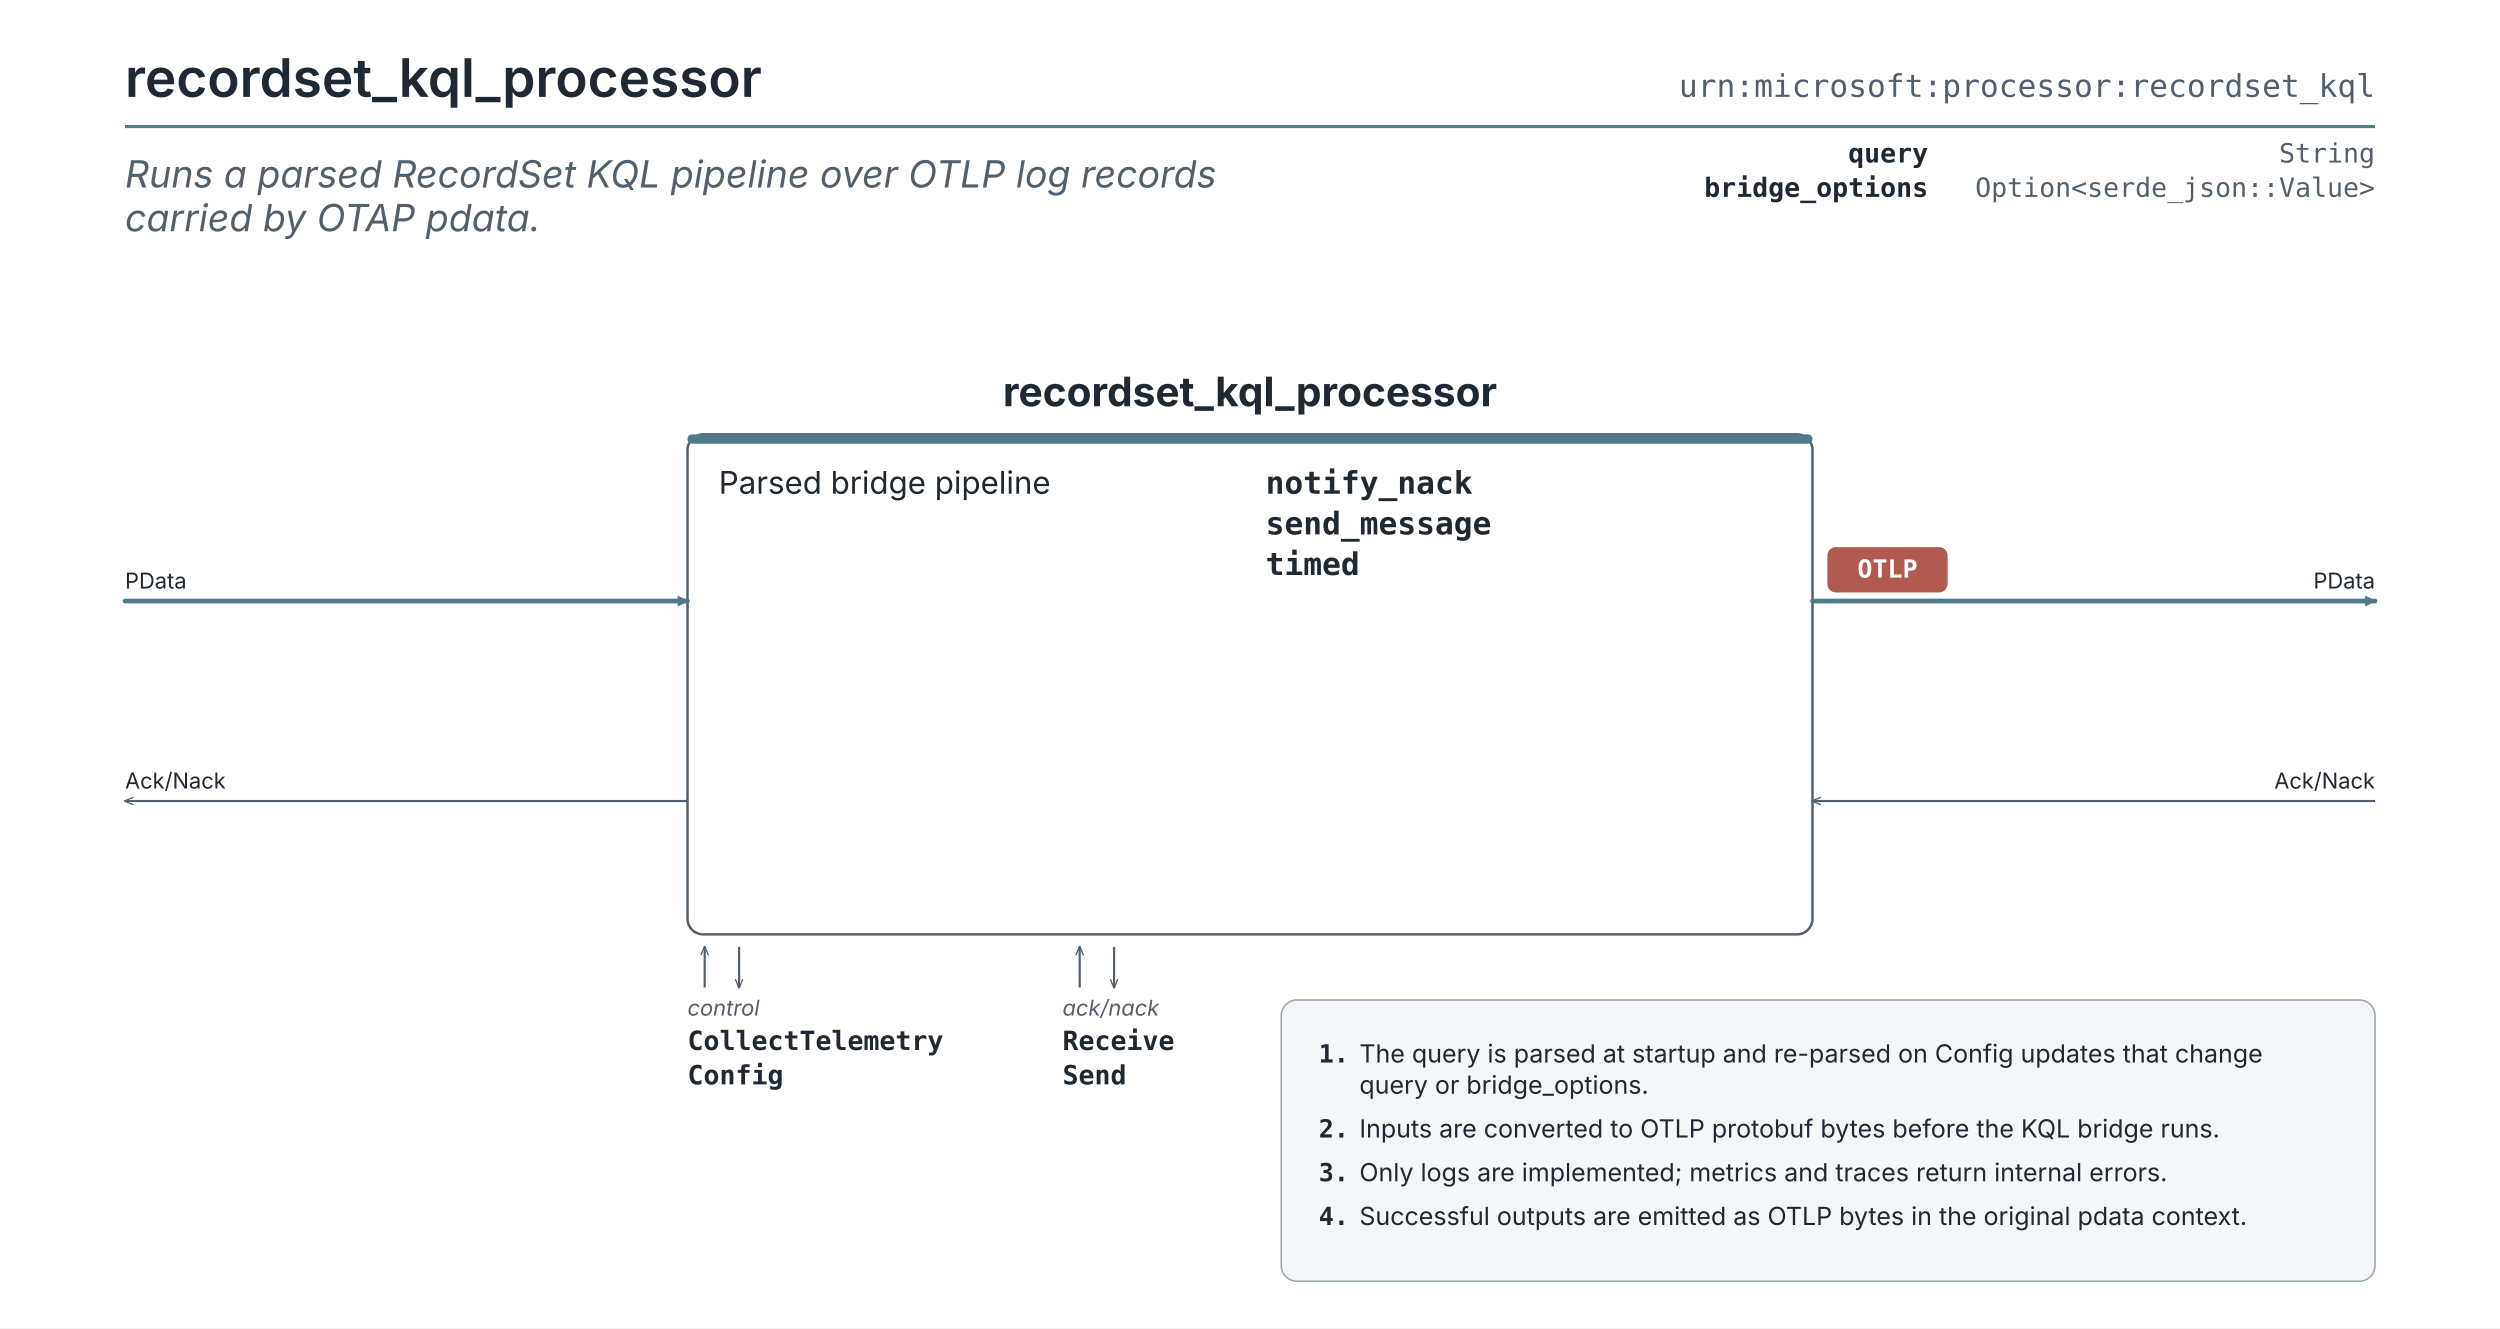
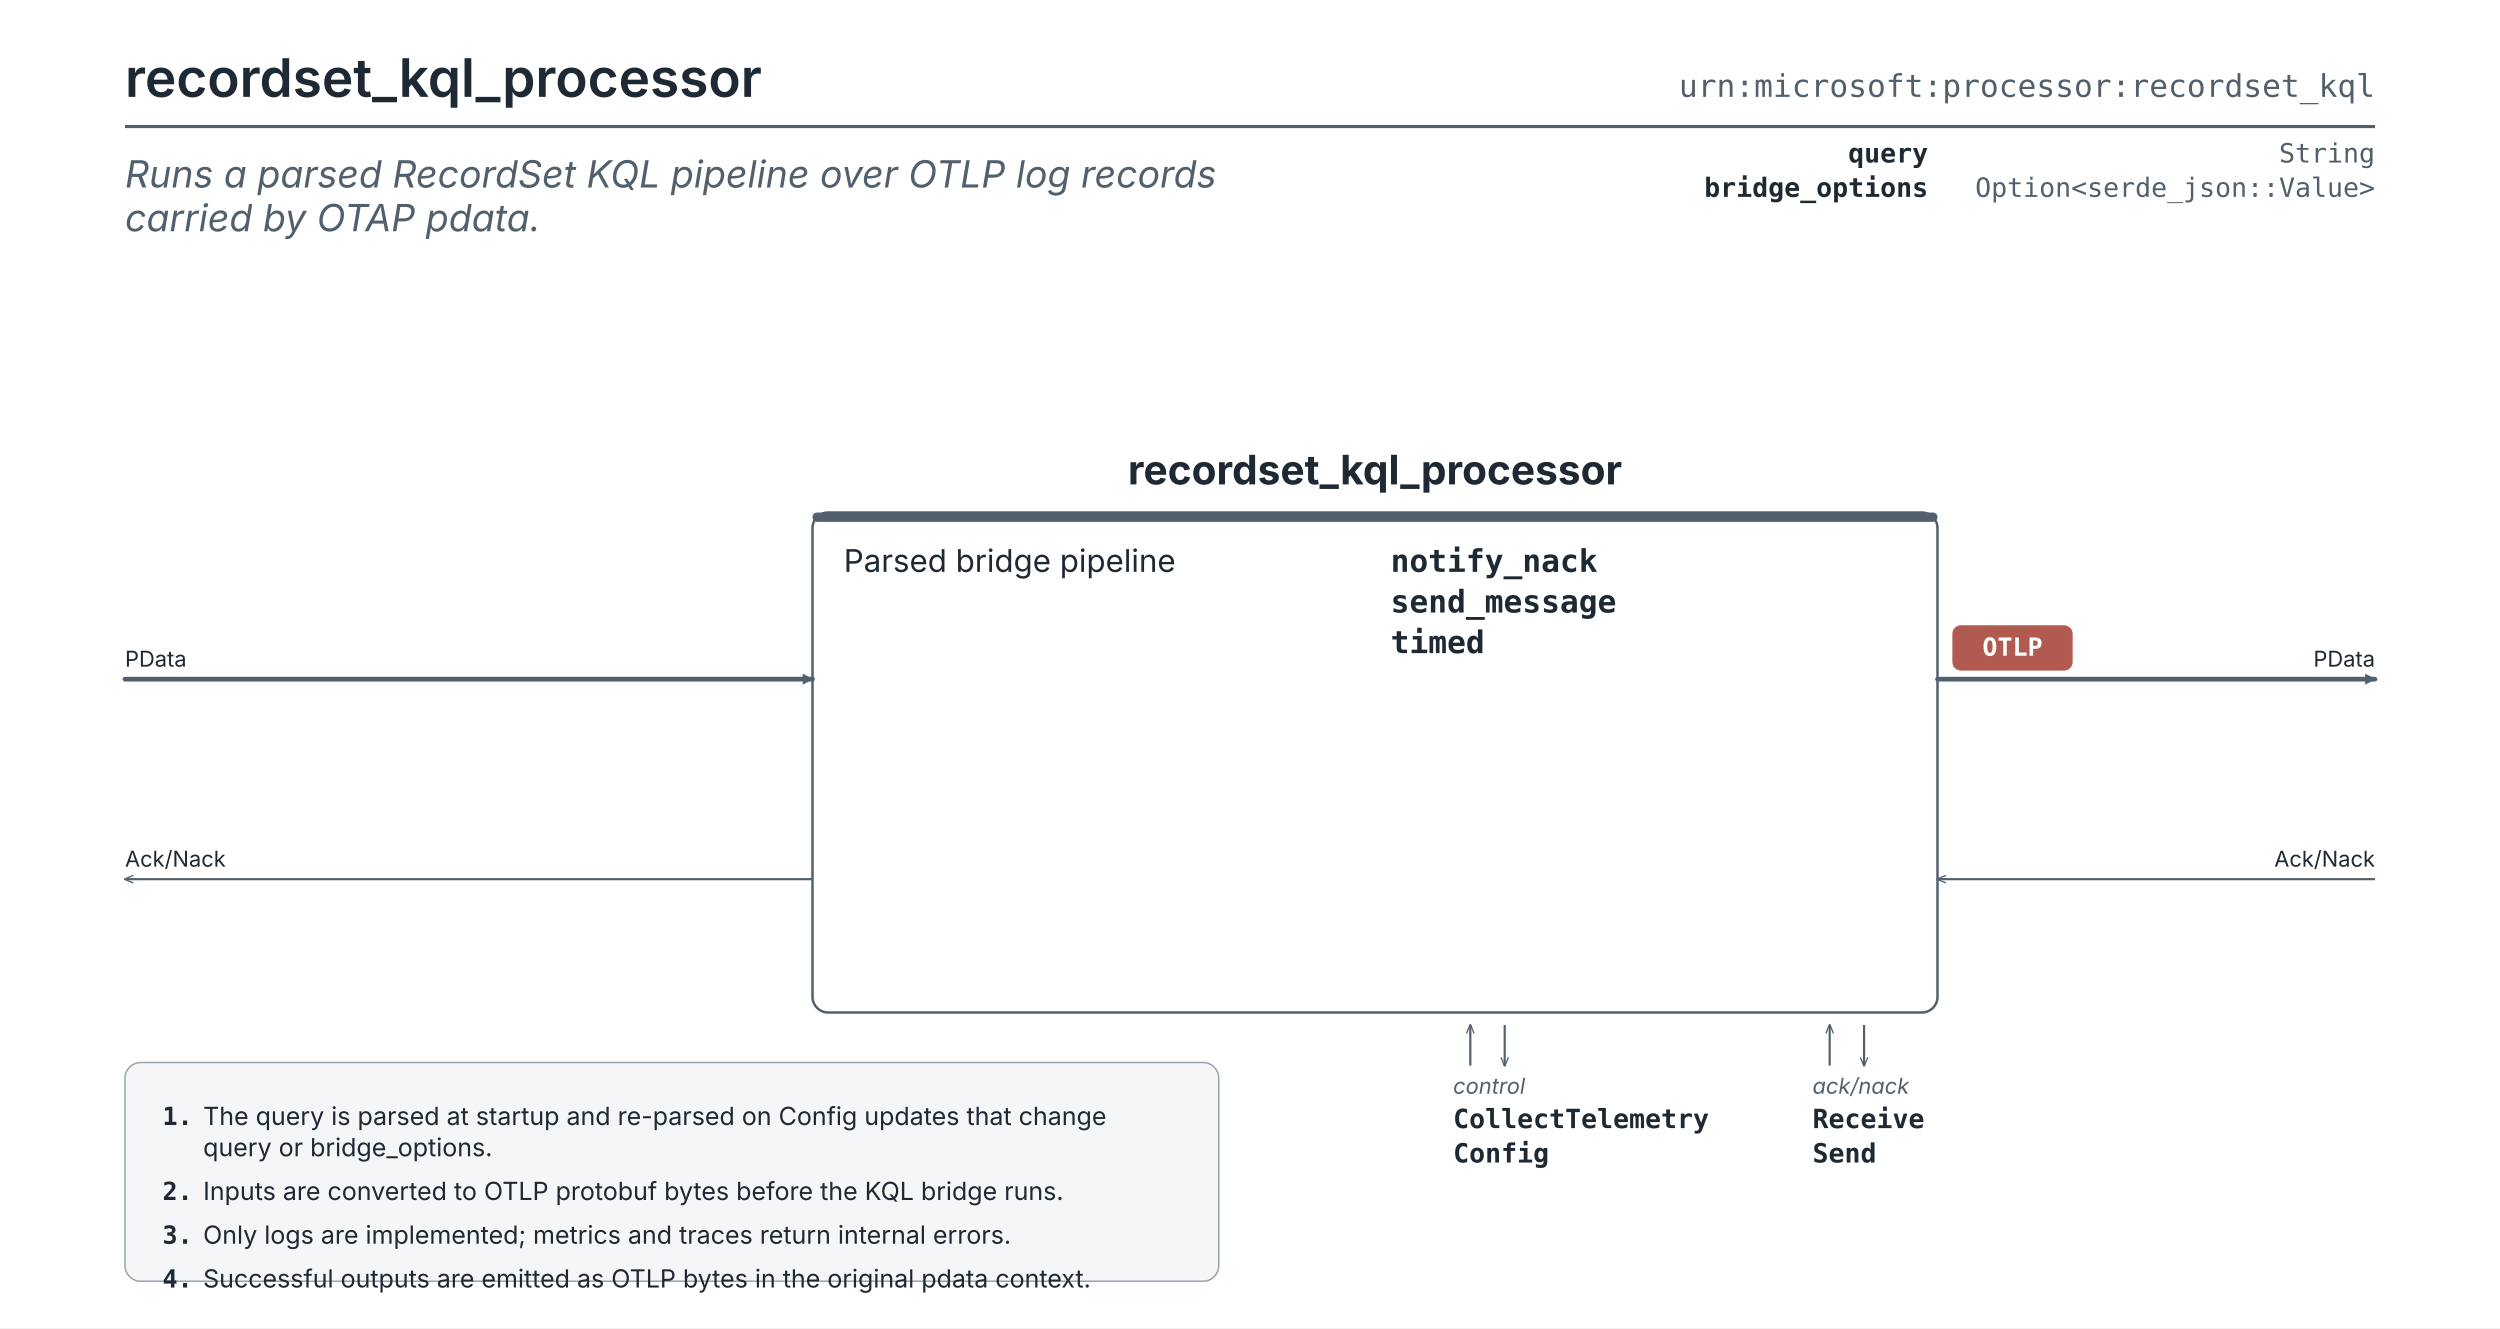
<svg xmlns="http://www.w3.org/2000/svg" width="1600" height="850" viewBox="0 0 1600 850" font-family="Inter, 'Helvetica Neue', Arial, sans-serif">
  <rect width="1600" height="850" fill="#ffffff" />
  <defs>
    <marker id="ah-pdata" viewBox="0 0 10 10" refX="9" refY="5" markerWidth="7" markerHeight="7" orient="auto-start-reverse" markerUnits="userSpaceOnUse">
      <path d="M0,0 L10,5 L0,10 z" fill="context-stroke" />
    </marker>
    <marker id="ah-ctrl" viewBox="0 0 10 10" refX="9" refY="5" markerWidth="6" markerHeight="6" orient="auto-start-reverse" markerUnits="userSpaceOnUse">
      <path d="M0,1 L10,5 L0,9" fill="none" stroke="context-stroke" stroke-width="1.4" />
    </marker>
  </defs>
-   <rect x="80" y="80" width="1440" height="2" fill="#4f7a8a" />
+   <rect x="80" y="80" width="1440" height="2" fill="#52606d" />
  <text x="80" y="62" font-size="34" font-weight="600" fill="#1f2933">recordset_kql_processor</text>
  <text x="1520" y="62" font-size="20" font-family="'JetBrains Mono', Menlo, Consolas, monospace" fill="#52606d" text-anchor="end">urn:microsoft:processor:recordset_kql</text>
  <text x="80" y="120" font-size="24" font-style="italic" fill="#52606d">
    <tspan x="80" dy="0">Runs a parsed RecordSet KQL pipeline over OTLP log records</tspan>
    <tspan x="80" dy="28">carried by OTAP pdata.</tspan>
  </text>
  <text x="1234" y="104" text-anchor="end" font-size="17" font-weight="700" font-family="'JetBrains Mono', Menlo, Consolas, monospace" fill="#1f2933">query</text>
  <text x="1520" y="104" text-anchor="end" font-size="17" font-family="'JetBrains Mono', Menlo, Consolas, monospace" fill="#52606d">String</text>
  <text x="1234" y="126" text-anchor="end" font-size="17" font-weight="700" font-family="'JetBrains Mono', Menlo, Consolas, monospace" fill="#1f2933">bridge_options</text>
  <text x="1520" y="126" text-anchor="end" font-size="17" font-family="'JetBrains Mono', Menlo, Consolas, monospace" fill="#52606d">Option&lt;serde_json::Value&gt;</text>
-   <text x="800.0" y="260" text-anchor="middle" font-size="26" font-weight="700" fill="#1f2933">recordset_kql_processor</text>
+   <text x="880.0" y="310" text-anchor="middle" font-size="26" font-weight="700" fill="#1f2933">recordset_kql_processor</text>
  <g>
-     <rect x="440.0" y="278" width="720" height="320" rx="10" ry="10" fill="white" stroke="#52606d" stroke-width="1.6" />
-     <rect x="440.0" y="278" width="720" height="6" rx="3" ry="3" fill="#4f7a8a" />
-     <text x="800.0" y="306" text-anchor="middle" font-size="26" font-weight="600" fill="#1f2933" />
+     <rect x="520.0" y="328" width="720" height="320" rx="10" ry="10" fill="white" stroke="#52606d" stroke-width="1.6" />
+     <rect x="520.0" y="328" width="720" height="6" rx="3" ry="3" fill="#52606d" />
+     <text x="880.0" y="356" text-anchor="middle" font-size="26" font-weight="600" fill="#1f2933" />
  </g>
-   <text x="460.0" y="316" font-size="20" fill="#1f2933">Parsed bridge pipeline</text>
-   <text x="810.0" y="316" font-size="20" font-weight="700" font-family="'JetBrains Mono', Menlo, Consolas, monospace" fill="#1f2933">notify_nack</text>
-   <text x="810.0" y="342" font-size="20" font-weight="700" font-family="'JetBrains Mono', Menlo, Consolas, monospace" fill="#1f2933">send_message</text>
-   <text x="810.0" y="368" font-size="20" font-weight="700" font-family="'JetBrains Mono', Menlo, Consolas, monospace" fill="#1f2933">timed</text>
-   <line x1="80" y1="384.667" x2="440.0" y2="384.667" stroke="#4f7a8a" stroke-width="3.0" stroke-linecap="round" marker-end="url(#ah-pdata)" />
-   <line x1="1160.0" y1="384.667" x2="1520" y2="384.667" stroke="#4f7a8a" stroke-width="3.0" stroke-linecap="round" marker-end="url(#ah-pdata)" />
+   <text x="540.0" y="366" font-size="20" fill="#1f2933">Parsed bridge pipeline</text>
+   <text x="890.0" y="366" font-size="20" font-weight="700" font-family="'JetBrains Mono', Menlo, Consolas, monospace" fill="#1f2933">notify_nack</text>
+   <text x="890.0" y="392" font-size="20" font-weight="700" font-family="'JetBrains Mono', Menlo, Consolas, monospace" fill="#1f2933">send_message</text>
+   <text x="890.0" y="418" font-size="20" font-weight="700" font-family="'JetBrains Mono', Menlo, Consolas, monospace" fill="#1f2933">timed</text>
+   <line x1="80" y1="434.667" x2="520.0" y2="434.667" stroke="#52606d" stroke-width="3.0" stroke-linecap="round" marker-end="url(#ah-pdata)" />
+   <line x1="1240.0" y1="434.667" x2="1520" y2="434.667" stroke="#52606d" stroke-width="3.0" stroke-linecap="round" marker-end="url(#ah-pdata)" />
  <g>
-     <rect x="1170.0" y="350.667" width="76" height="28" rx="5" ry="5" fill="#b15a4f" stroke="#b15a4f" />
-     <text x="1208.0" y="369.667" text-anchor="middle" font-size="16" font-weight="700" font-family="'JetBrains Mono', Menlo, Consolas, monospace" fill="white">OTLP</text>
+     <rect x="1250.0" y="400.667" width="76" height="28" rx="5" ry="5" fill="#b15a4f" stroke="#b15a4f" />
+     <text x="1288.0" y="419.667" text-anchor="middle" font-size="16" font-weight="700" font-family="'JetBrains Mono', Menlo, Consolas, monospace" fill="white">OTLP</text>
  </g>
-   <line x1="1520" y1="512.667" x2="1160.0" y2="512.667" stroke="#52606d" stroke-width="1.4" marker-end="url(#ah-ctrl)" />
-   <line x1="440.0" y1="512.667" x2="80" y2="512.667" stroke="#52606d" stroke-width="1.4" marker-end="url(#ah-ctrl)" />
-   <text x="80" y="376.667" text-anchor="start" font-size="14" fill="#1f2933">PData</text>
-   <text x="80" y="504.667" text-anchor="start" font-size="14" fill="#1f2933">Ack/Nack</text>
-   <text x="1520" y="376.667" text-anchor="end" font-size="14" fill="#1f2933">PData</text>
-   <text x="1520" y="504.667" text-anchor="end" font-size="14" fill="#1f2933">Ack/Nack</text>
-   <line x1="451.0" y1="632" x2="451.0" y2="606" stroke="#52606d" stroke-width="1.4" marker-end="url(#ah-ctrl)" />
-   <line x1="473.0" y1="606" x2="473.0" y2="632" stroke="#52606d" stroke-width="1.4" marker-end="url(#ah-ctrl)" />
-   <text x="440.0" y="650" font-size="14" font-style="italic" fill="#52606d">control</text>
-   <text x="440.0" y="672" font-size="17" font-weight="700" font-family="'JetBrains Mono', Menlo, Consolas, monospace" fill="#1f2933">CollectTelemetry</text>
-   <text x="440.0" y="694" font-size="17" font-weight="700" font-family="'JetBrains Mono', Menlo, Consolas, monospace" fill="#1f2933">Config</text>
-   <line x1="691.0" y1="632" x2="691.0" y2="606" stroke="#52606d" stroke-width="1.4" marker-end="url(#ah-ctrl)" />
-   <line x1="713.0" y1="606" x2="713.0" y2="632" stroke="#52606d" stroke-width="1.4" marker-end="url(#ah-ctrl)" />
-   <text x="680.0" y="650" font-size="14" font-style="italic" fill="#52606d">ack/nack</text>
-   <text x="680.0" y="672" font-size="17" font-weight="700" font-family="'JetBrains Mono', Menlo, Consolas, monospace" fill="#1f2933">Receive</text>
-   <text x="680.0" y="694" font-size="17" font-weight="700" font-family="'JetBrains Mono', Menlo, Consolas, monospace" fill="#1f2933">Send</text>
-   <rect x="820" y="640" width="700" height="180" rx="10" ry="10" fill="#f4f6f8" stroke="#9aa5b1" stroke-width="1" />
-   <text x="844" y="680" font-size="16" font-weight="700" font-family="'JetBrains Mono', Menlo, Consolas, monospace" fill="#1f2933">1.</text>
-   <text x="870" y="680" font-size="16" fill="#1f2933">The query is parsed at startup and re-parsed on Config updates that change</text>
-   <text x="870" y="700" font-size="16" fill="#1f2933">query or bridge_options.</text>
-   <text x="844" y="728" font-size="16" font-weight="700" font-family="'JetBrains Mono', Menlo, Consolas, monospace" fill="#1f2933">2.</text>
-   <text x="870" y="728" font-size="16" fill="#1f2933">Inputs are converted to OTLP protobuf bytes before the KQL bridge runs.</text>
-   <text x="844" y="756" font-size="16" font-weight="700" font-family="'JetBrains Mono', Menlo, Consolas, monospace" fill="#1f2933">3.</text>
-   <text x="870" y="756" font-size="16" fill="#1f2933">Only logs are implemented; metrics and traces return internal errors.</text>
-   <text x="844" y="784" font-size="16" font-weight="700" font-family="'JetBrains Mono', Menlo, Consolas, monospace" fill="#1f2933">4.</text>
-   <text x="870" y="784" font-size="16" fill="#1f2933">Successful outputs are emitted as OTLP bytes in the original pdata context.</text>
+   <line x1="1520" y1="562.667" x2="1240.0" y2="562.667" stroke="#52606d" stroke-width="1.4" marker-end="url(#ah-ctrl)" />
+   <line x1="520.0" y1="562.667" x2="80" y2="562.667" stroke="#52606d" stroke-width="1.4" marker-end="url(#ah-ctrl)" />
+   <text x="80" y="426.667" text-anchor="start" font-size="14" fill="#1f2933">PData</text>
+   <text x="80" y="554.667" text-anchor="start" font-size="14" fill="#1f2933">Ack/Nack</text>
+   <text x="1520" y="426.667" text-anchor="end" font-size="14" fill="#1f2933">PData</text>
+   <text x="1520" y="554.667" text-anchor="end" font-size="14" fill="#1f2933">Ack/Nack</text>
+   <line x1="941.0" y1="682" x2="941.0" y2="656" stroke="#52606d" stroke-width="1.4" marker-end="url(#ah-ctrl)" />
+   <line x1="963.0" y1="656" x2="963.0" y2="682" stroke="#52606d" stroke-width="1.4" marker-end="url(#ah-ctrl)" />
+   <text x="930.0" y="700" font-size="14" font-style="italic" fill="#52606d">control</text>
+   <text x="930.0" y="722" font-size="17" font-weight="700" font-family="'JetBrains Mono', Menlo, Consolas, monospace" fill="#1f2933">CollectTelemetry</text>
+   <text x="930.0" y="744" font-size="17" font-weight="700" font-family="'JetBrains Mono', Menlo, Consolas, monospace" fill="#1f2933">Config</text>
+   <line x1="1171.0" y1="682" x2="1171.0" y2="656" stroke="#52606d" stroke-width="1.4" marker-end="url(#ah-ctrl)" />
+   <line x1="1193.0" y1="656" x2="1193.0" y2="682" stroke="#52606d" stroke-width="1.4" marker-end="url(#ah-ctrl)" />
+   <text x="1160.0" y="700" font-size="14" font-style="italic" fill="#52606d">ack/nack</text>
+   <text x="1160.0" y="722" font-size="17" font-weight="700" font-family="'JetBrains Mono', Menlo, Consolas, monospace" fill="#1f2933">Receive</text>
+   <text x="1160.0" y="744" font-size="17" font-weight="700" font-family="'JetBrains Mono', Menlo, Consolas, monospace" fill="#1f2933">Send</text>
+   <rect x="80" y="680" width="700" height="140" rx="10" ry="10" fill="#f4f6f8" stroke="#9aa5b1" stroke-width="1" />
+   <text x="104" y="720" font-size="16" font-weight="700" font-family="'JetBrains Mono', Menlo, Consolas, monospace" fill="#1f2933">1.</text>
+   <text x="130" y="720" font-size="16" fill="#1f2933">The query is parsed at startup and re-parsed on Config updates that change</text>
+   <text x="130" y="740" font-size="16" fill="#1f2933">query or bridge_options.</text>
+   <text x="104" y="768" font-size="16" font-weight="700" font-family="'JetBrains Mono', Menlo, Consolas, monospace" fill="#1f2933">2.</text>
+   <text x="130" y="768" font-size="16" fill="#1f2933">Inputs are converted to OTLP protobuf bytes before the KQL bridge runs.</text>
+   <text x="104" y="796" font-size="16" font-weight="700" font-family="'JetBrains Mono', Menlo, Consolas, monospace" fill="#1f2933">3.</text>
+   <text x="130" y="796" font-size="16" fill="#1f2933">Only logs are implemented; metrics and traces return internal errors.</text>
+   <text x="104" y="824" font-size="16" font-weight="700" font-family="'JetBrains Mono', Menlo, Consolas, monospace" fill="#1f2933">4.</text>
+   <text x="130" y="824" font-size="16" fill="#1f2933">Successful outputs are emitted as OTLP bytes in the original pdata context.</text>
</svg>
